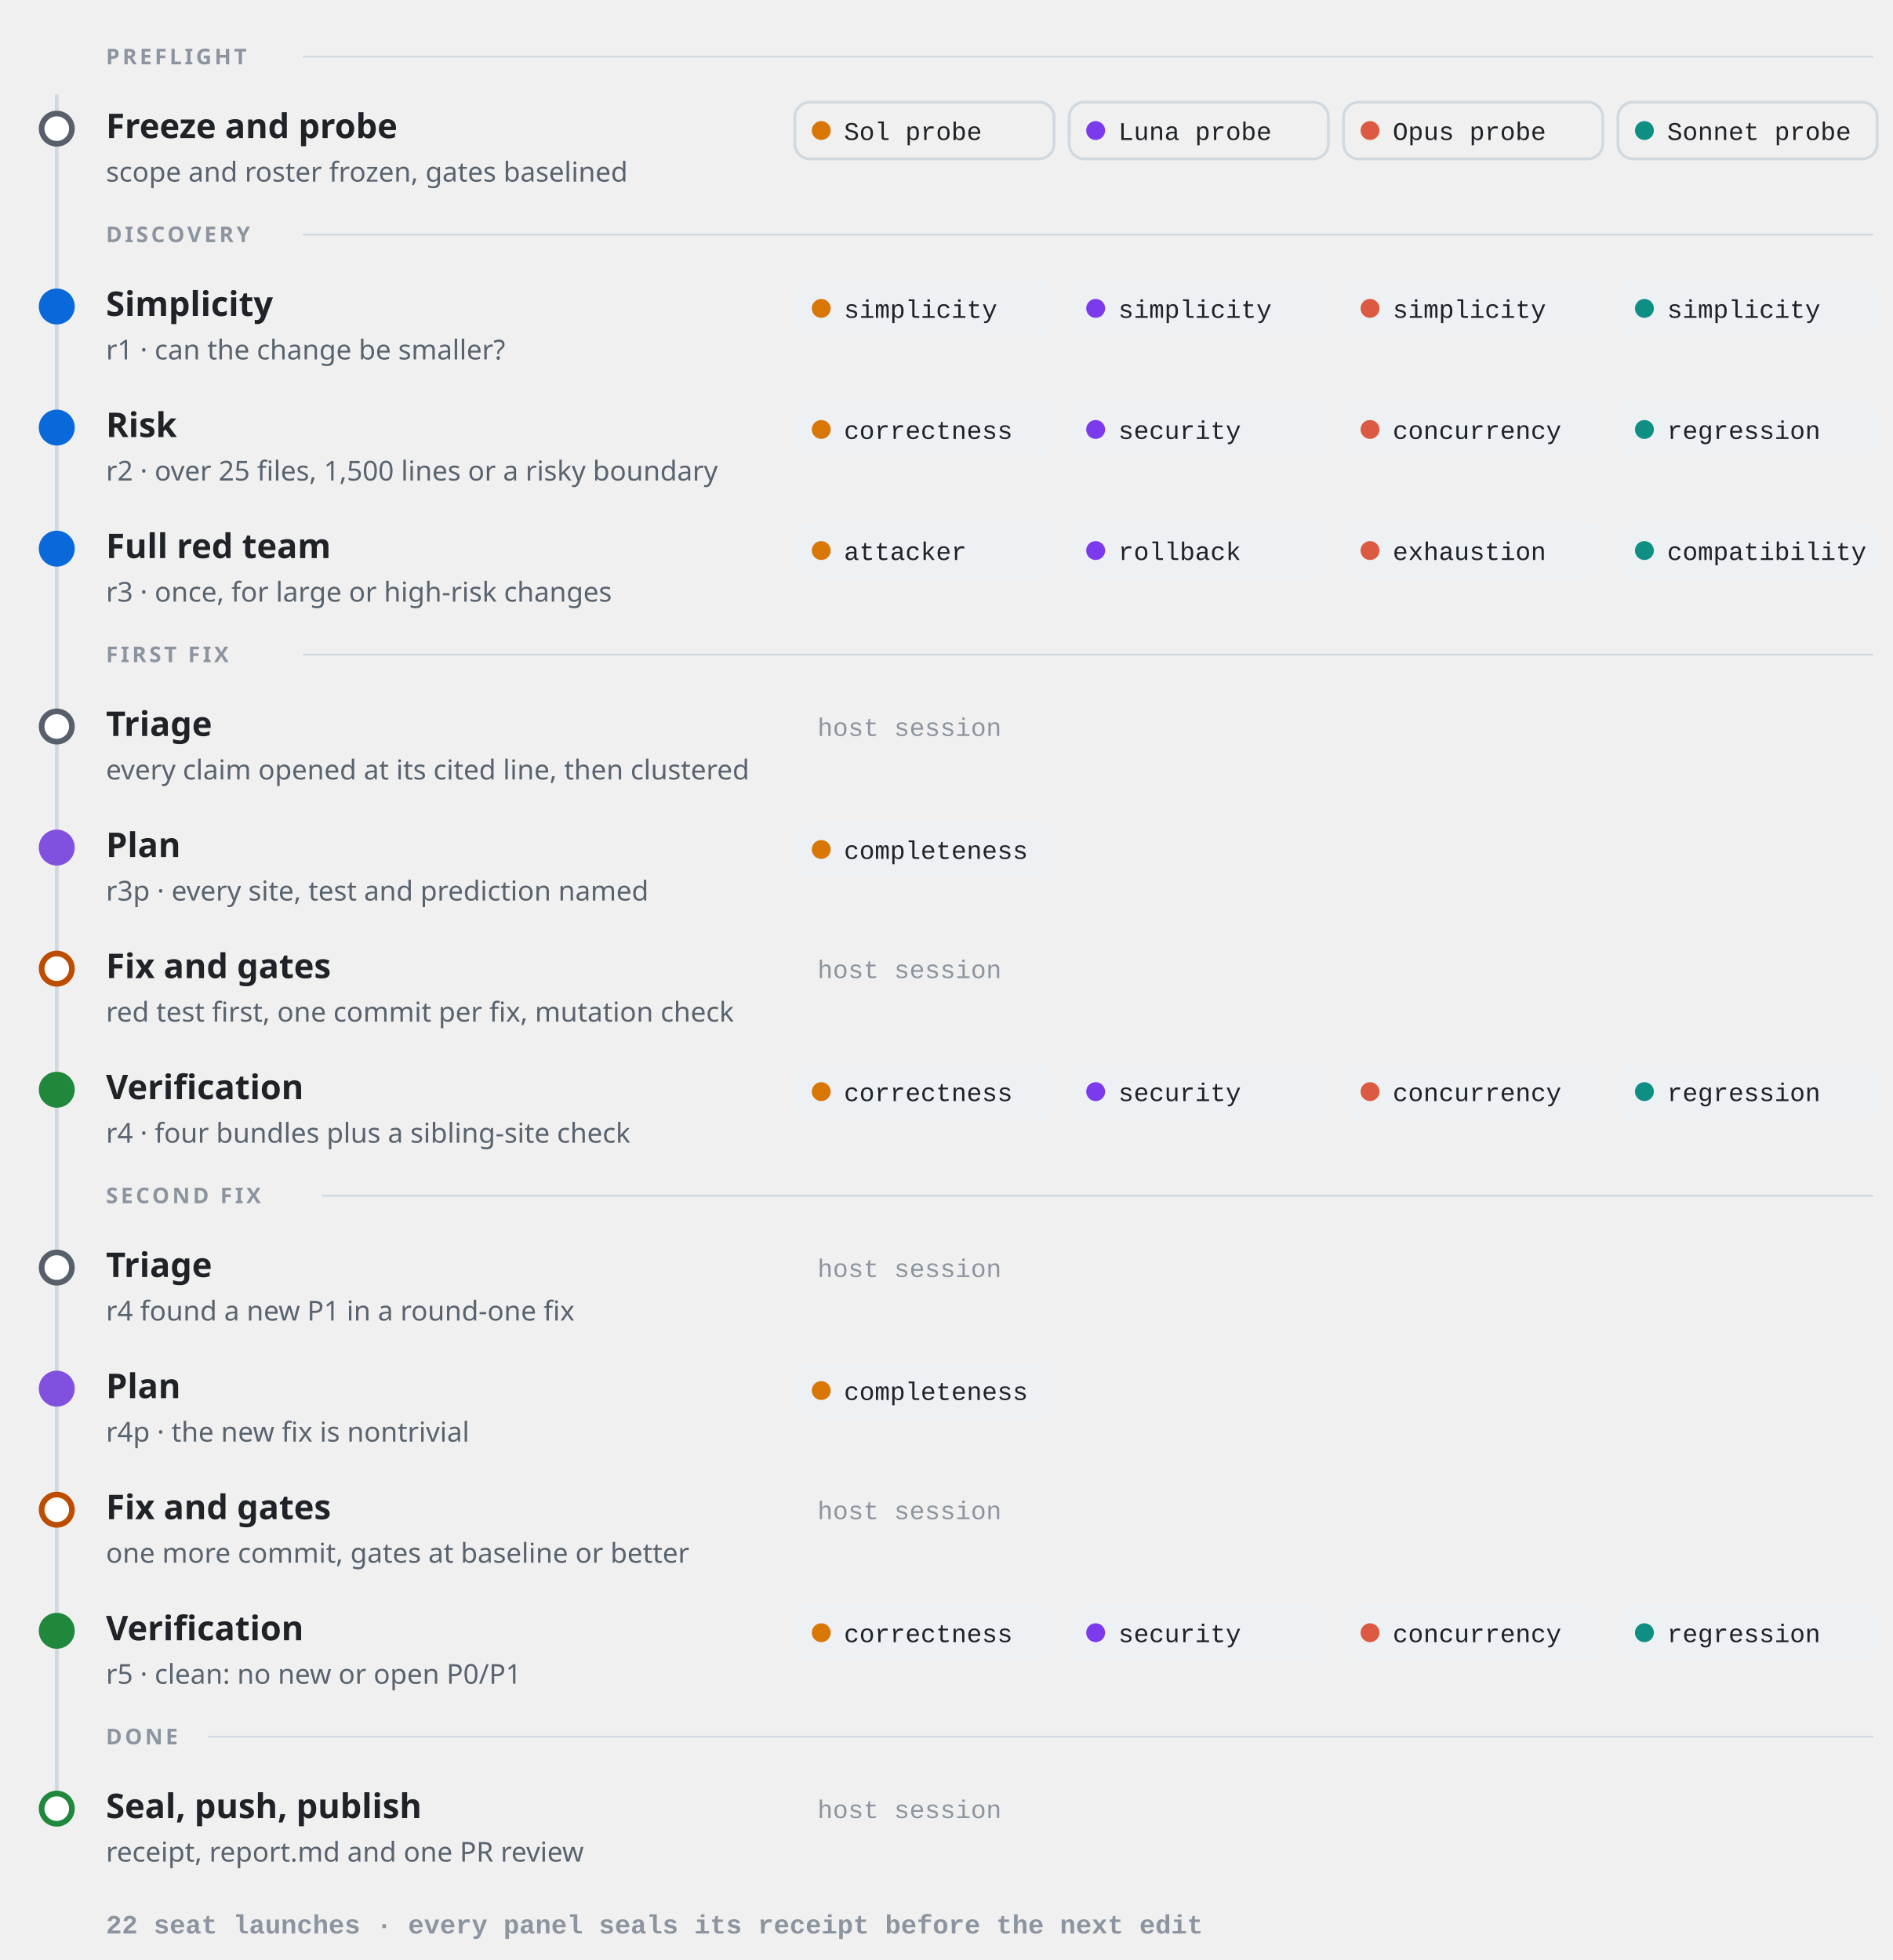
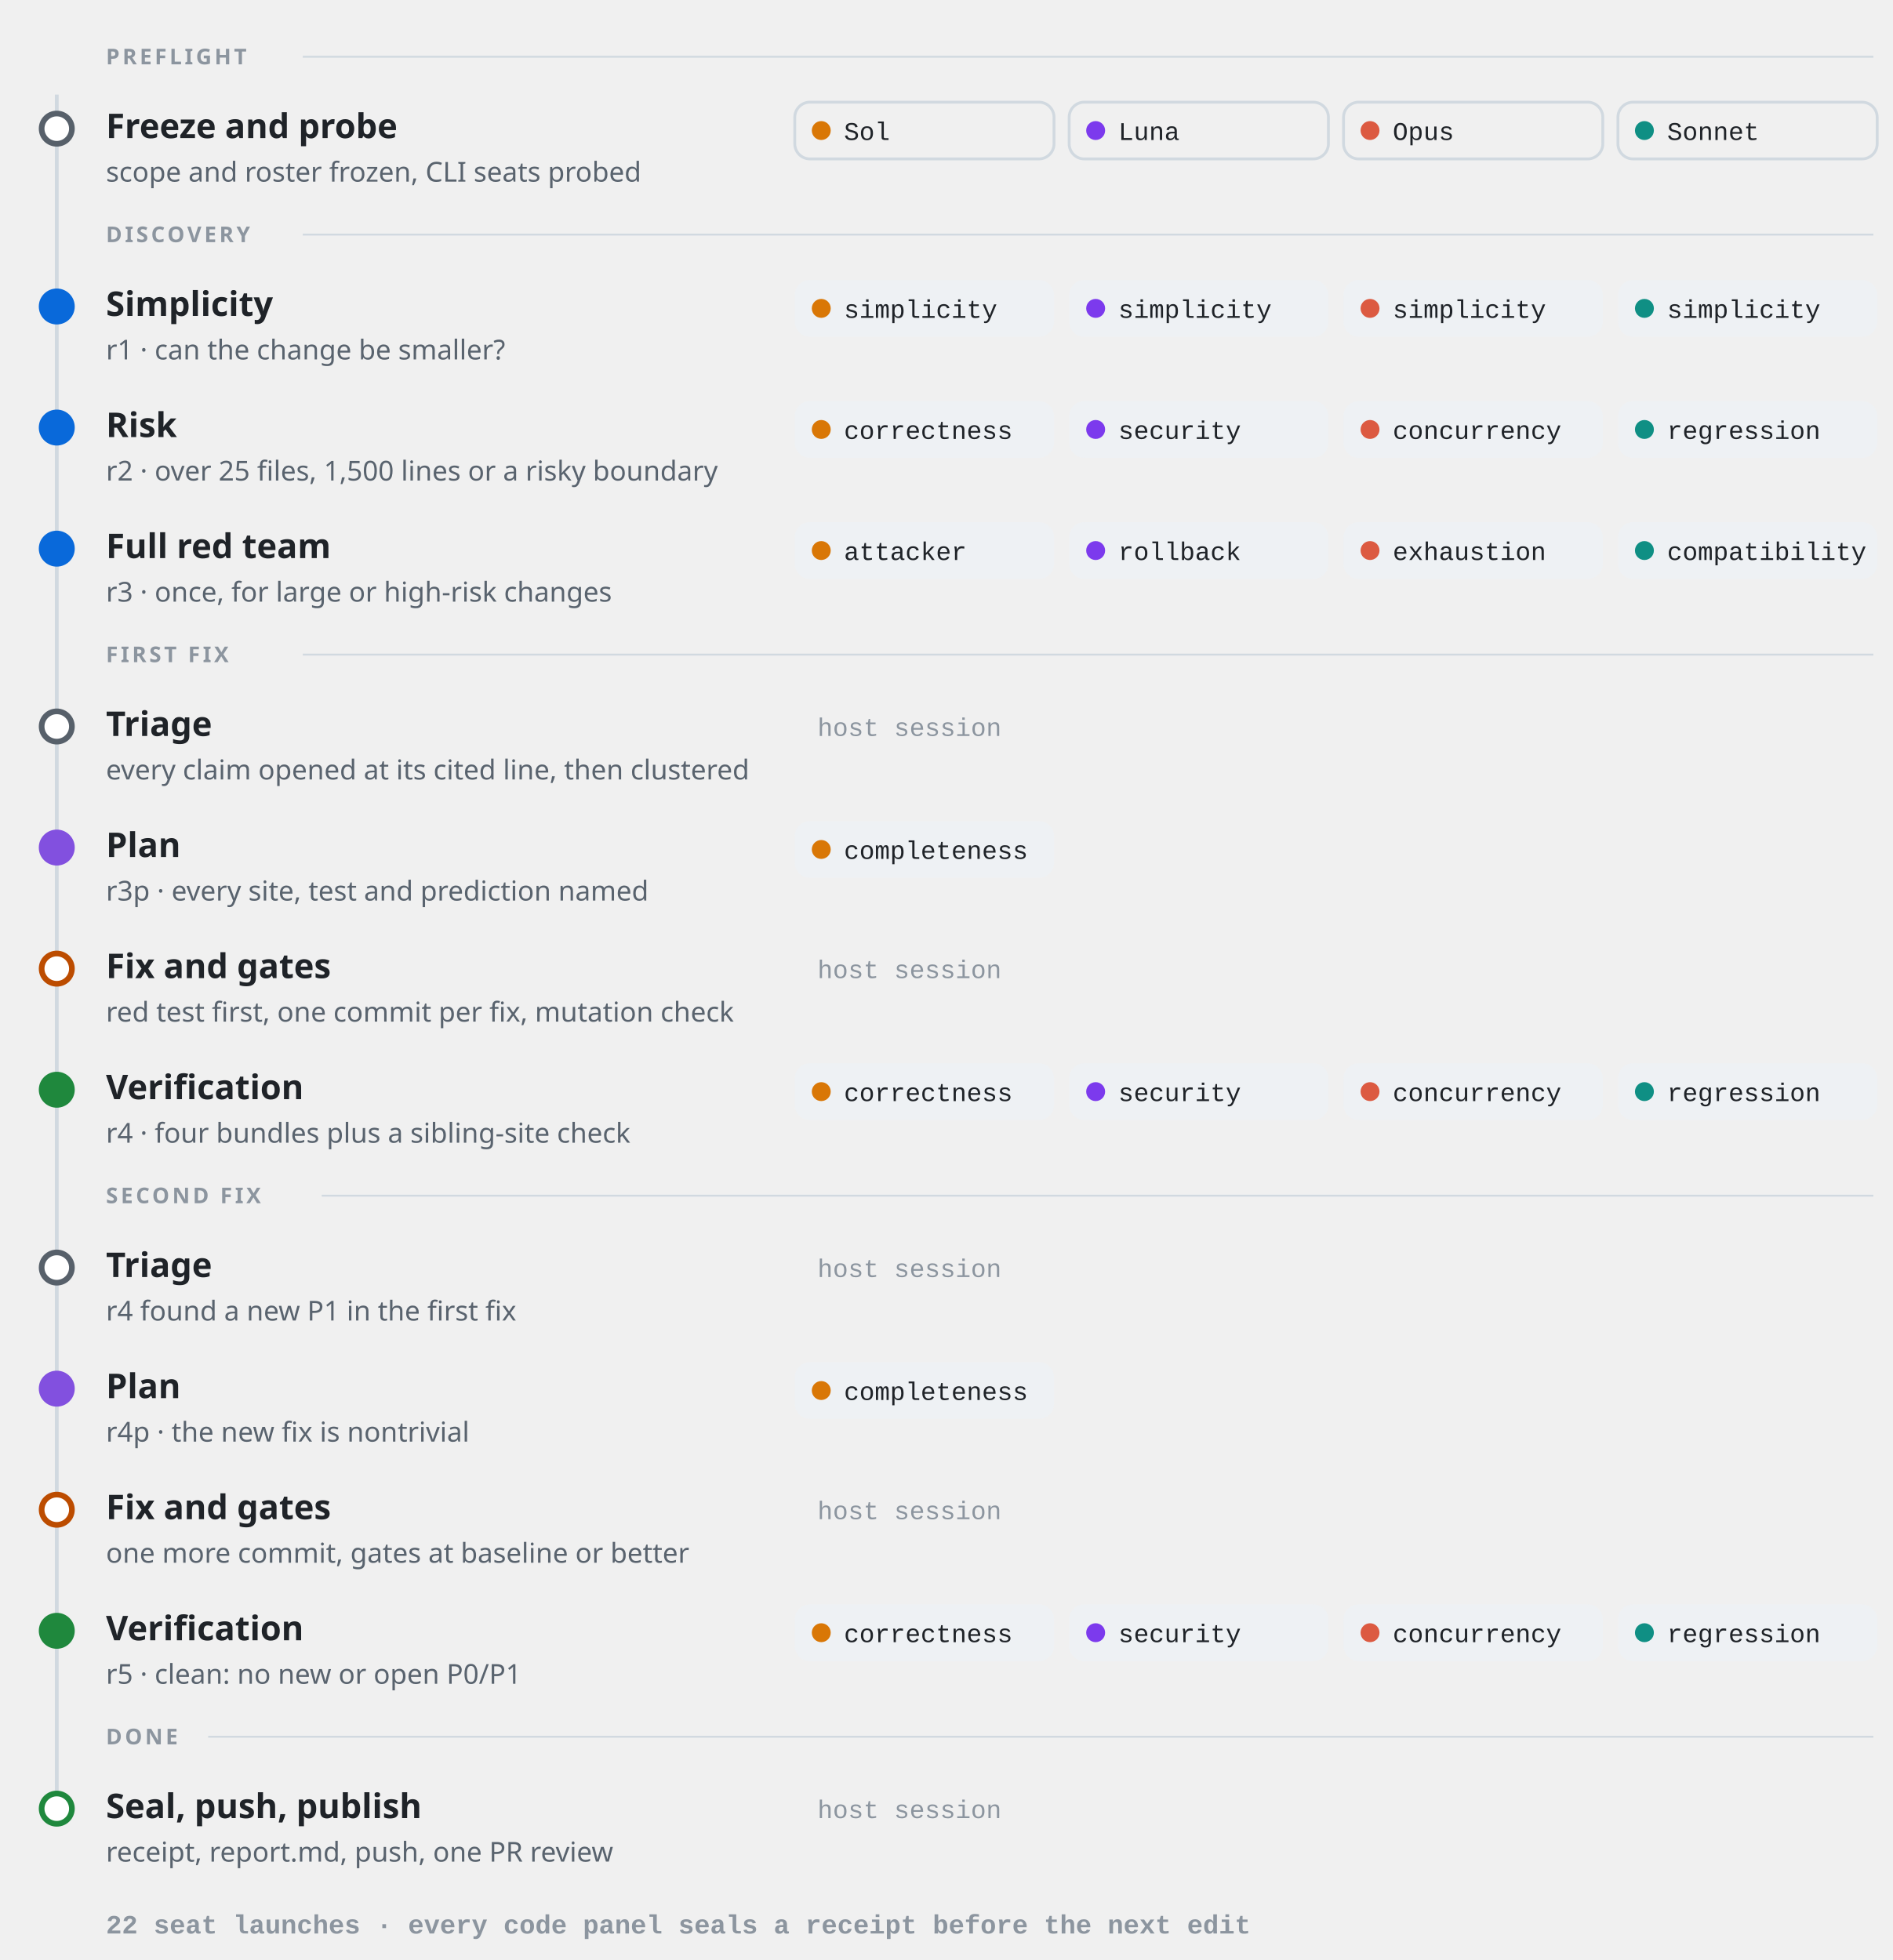
<svg xmlns="http://www.w3.org/2000/svg" viewBox="0 0 1000 1036" width="1000" height="1036" role="img" aria-label="A large, high-risk review, step by step">
  <line x1="30" y1="50" x2="30" y2="956" stroke="#d1d9e0" stroke-width="2" />
  <text x="56" y="34" font-family="-apple-system, BlinkMacSystemFont, 'Segoe UI', 'Noto Sans', Helvetica, Arial, sans-serif" font-size="11.5" font-weight="700" fill="#8c959f" text-anchor="start" letter-spacing="1.5">PREFLIGHT</text>
  <line x1="160" y1="30" x2="990" y2="30" stroke="#d1d9e0" stroke-width="1" />
  <circle cx="30" cy="68" r="8" fill="#ffffff" stroke="#57606a" stroke-width="3" />
  <text x="56" y="73" font-family="-apple-system, BlinkMacSystemFont, 'Segoe UI', 'Noto Sans', Helvetica, Arial, sans-serif" font-size="18" font-weight="650" fill="#1f2328" text-anchor="start">Freeze and probe</text>
-   <text x="56" y="96" font-family="-apple-system, BlinkMacSystemFont, 'Segoe UI', 'Noto Sans', Helvetica, Arial, sans-serif" font-size="14.5" font-weight="400" fill="#59636e" text-anchor="start">scope and roster frozen, gates baselined</text>
+   <text x="56" y="96" font-family="-apple-system, BlinkMacSystemFont, 'Segoe UI', 'Noto Sans', Helvetica, Arial, sans-serif" font-size="14.5" font-weight="400" fill="#59636e" text-anchor="start">scope and roster frozen, CLI seats probed</text>
  <rect x="420" y="54" width="137" height="30" rx="8" fill="none" stroke="#d1d9e0" stroke-width="1.5" />
  <circle cx="434" cy="69" r="5" fill="#d97706" />
-   <text x="446" y="74" font-family="ui-monospace, SFMono-Regular, 'SF Mono', Menlo, Consolas, 'Liberation Mono', monospace" font-size="13.5" font-weight="500" fill="#1f2328" text-anchor="start">Sol probe</text>
+   <text x="446" y="74" font-family="ui-monospace, SFMono-Regular, 'SF Mono', Menlo, Consolas, 'Liberation Mono', monospace" font-size="13.5" font-weight="500" fill="#1f2328" text-anchor="start">Sol</text>
  <rect x="565" y="54" width="137" height="30" rx="8" fill="none" stroke="#d1d9e0" stroke-width="1.5" />
  <circle cx="579" cy="69" r="5" fill="#7c3aed" />
-   <text x="591" y="74" font-family="ui-monospace, SFMono-Regular, 'SF Mono', Menlo, Consolas, 'Liberation Mono', monospace" font-size="13.5" font-weight="500" fill="#1f2328" text-anchor="start">Luna probe</text>
+   <text x="591" y="74" font-family="ui-monospace, SFMono-Regular, 'SF Mono', Menlo, Consolas, 'Liberation Mono', monospace" font-size="13.5" font-weight="500" fill="#1f2328" text-anchor="start">Luna</text>
  <rect x="710" y="54" width="137" height="30" rx="8" fill="none" stroke="#d1d9e0" stroke-width="1.5" />
  <circle cx="724" cy="69" r="5" fill="#dc5a41" />
-   <text x="736" y="74" font-family="ui-monospace, SFMono-Regular, 'SF Mono', Menlo, Consolas, 'Liberation Mono', monospace" font-size="13.5" font-weight="500" fill="#1f2328" text-anchor="start">Opus probe</text>
+   <text x="736" y="74" font-family="ui-monospace, SFMono-Regular, 'SF Mono', Menlo, Consolas, 'Liberation Mono', monospace" font-size="13.5" font-weight="500" fill="#1f2328" text-anchor="start">Opus</text>
  <rect x="855" y="54" width="137" height="30" rx="8" fill="none" stroke="#d1d9e0" stroke-width="1.5" />
  <circle cx="869" cy="69" r="5" fill="#0f8f84" />
-   <text x="881" y="74" font-family="ui-monospace, SFMono-Regular, 'SF Mono', Menlo, Consolas, 'Liberation Mono', monospace" font-size="13.5" font-weight="500" fill="#1f2328" text-anchor="start">Sonnet probe</text>
+   <text x="881" y="74" font-family="ui-monospace, SFMono-Regular, 'SF Mono', Menlo, Consolas, 'Liberation Mono', monospace" font-size="13.5" font-weight="500" fill="#1f2328" text-anchor="start">Sonnet</text>
  <text x="56" y="128" font-family="-apple-system, BlinkMacSystemFont, 'Segoe UI', 'Noto Sans', Helvetica, Arial, sans-serif" font-size="11.5" font-weight="700" fill="#8c959f" text-anchor="start" letter-spacing="1.5">DISCOVERY</text>
  <line x1="160" y1="124" x2="990" y2="124" stroke="#d1d9e0" stroke-width="1" />
  <circle cx="30" cy="162" r="8" fill="#0969da" stroke="#0969da" stroke-width="3" />
  <text x="56" y="167" font-family="-apple-system, BlinkMacSystemFont, 'Segoe UI', 'Noto Sans', Helvetica, Arial, sans-serif" font-size="18" font-weight="650" fill="#1f2328" text-anchor="start">Simplicity</text>
  <text x="56" y="190" font-family="-apple-system, BlinkMacSystemFont, 'Segoe UI', 'Noto Sans', Helvetica, Arial, sans-serif" font-size="14.5" font-weight="400" fill="#59636e" text-anchor="start">r1  ·  can the change be smaller?</text>
  <rect x="420" y="148" width="137" height="30" rx="8" fill="#eef1f4" stroke="none" stroke-width="1.5" />
  <circle cx="434" cy="163" r="5" fill="#d97706" />
  <text x="446" y="168" font-family="ui-monospace, SFMono-Regular, 'SF Mono', Menlo, Consolas, 'Liberation Mono', monospace" font-size="13.5" font-weight="500" fill="#1f2328" text-anchor="start">simplicity</text>
  <rect x="565" y="148" width="137" height="30" rx="8" fill="#eef1f4" stroke="none" stroke-width="1.5" />
  <circle cx="579" cy="163" r="5" fill="#7c3aed" />
  <text x="591" y="168" font-family="ui-monospace, SFMono-Regular, 'SF Mono', Menlo, Consolas, 'Liberation Mono', monospace" font-size="13.5" font-weight="500" fill="#1f2328" text-anchor="start">simplicity</text>
  <rect x="710" y="148" width="137" height="30" rx="8" fill="#eef1f4" stroke="none" stroke-width="1.5" />
  <circle cx="724" cy="163" r="5" fill="#dc5a41" />
  <text x="736" y="168" font-family="ui-monospace, SFMono-Regular, 'SF Mono', Menlo, Consolas, 'Liberation Mono', monospace" font-size="13.5" font-weight="500" fill="#1f2328" text-anchor="start">simplicity</text>
  <rect x="855" y="148" width="137" height="30" rx="8" fill="#eef1f4" stroke="none" stroke-width="1.5" />
  <circle cx="869" cy="163" r="5" fill="#0f8f84" />
  <text x="881" y="168" font-family="ui-monospace, SFMono-Regular, 'SF Mono', Menlo, Consolas, 'Liberation Mono', monospace" font-size="13.5" font-weight="500" fill="#1f2328" text-anchor="start">simplicity</text>
  <circle cx="30" cy="226" r="8" fill="#0969da" stroke="#0969da" stroke-width="3" />
  <text x="56" y="231" font-family="-apple-system, BlinkMacSystemFont, 'Segoe UI', 'Noto Sans', Helvetica, Arial, sans-serif" font-size="18" font-weight="650" fill="#1f2328" text-anchor="start">Risk</text>
  <text x="56" y="254" font-family="-apple-system, BlinkMacSystemFont, 'Segoe UI', 'Noto Sans', Helvetica, Arial, sans-serif" font-size="14.5" font-weight="400" fill="#59636e" text-anchor="start">r2  ·  over 25 files, 1,500 lines or a risky boundary</text>
  <rect x="420" y="212" width="137" height="30" rx="8" fill="#eef1f4" stroke="none" stroke-width="1.5" />
  <circle cx="434" cy="227" r="5" fill="#d97706" />
  <text x="446" y="232" font-family="ui-monospace, SFMono-Regular, 'SF Mono', Menlo, Consolas, 'Liberation Mono', monospace" font-size="13.5" font-weight="500" fill="#1f2328" text-anchor="start">correctness</text>
  <rect x="565" y="212" width="137" height="30" rx="8" fill="#eef1f4" stroke="none" stroke-width="1.5" />
  <circle cx="579" cy="227" r="5" fill="#7c3aed" />
  <text x="591" y="232" font-family="ui-monospace, SFMono-Regular, 'SF Mono', Menlo, Consolas, 'Liberation Mono', monospace" font-size="13.5" font-weight="500" fill="#1f2328" text-anchor="start">security</text>
  <rect x="710" y="212" width="137" height="30" rx="8" fill="#eef1f4" stroke="none" stroke-width="1.5" />
  <circle cx="724" cy="227" r="5" fill="#dc5a41" />
  <text x="736" y="232" font-family="ui-monospace, SFMono-Regular, 'SF Mono', Menlo, Consolas, 'Liberation Mono', monospace" font-size="13.5" font-weight="500" fill="#1f2328" text-anchor="start">concurrency</text>
  <rect x="855" y="212" width="137" height="30" rx="8" fill="#eef1f4" stroke="none" stroke-width="1.5" />
  <circle cx="869" cy="227" r="5" fill="#0f8f84" />
  <text x="881" y="232" font-family="ui-monospace, SFMono-Regular, 'SF Mono', Menlo, Consolas, 'Liberation Mono', monospace" font-size="13.5" font-weight="500" fill="#1f2328" text-anchor="start">regression</text>
  <circle cx="30" cy="290" r="8" fill="#0969da" stroke="#0969da" stroke-width="3" />
  <text x="56" y="295" font-family="-apple-system, BlinkMacSystemFont, 'Segoe UI', 'Noto Sans', Helvetica, Arial, sans-serif" font-size="18" font-weight="650" fill="#1f2328" text-anchor="start">Full red team</text>
  <text x="56" y="318" font-family="-apple-system, BlinkMacSystemFont, 'Segoe UI', 'Noto Sans', Helvetica, Arial, sans-serif" font-size="14.5" font-weight="400" fill="#59636e" text-anchor="start">r3  ·  once, for large or high-risk changes</text>
  <rect x="420" y="276" width="137" height="30" rx="8" fill="#eef1f4" stroke="none" stroke-width="1.5" />
  <circle cx="434" cy="291" r="5" fill="#d97706" />
  <text x="446" y="296" font-family="ui-monospace, SFMono-Regular, 'SF Mono', Menlo, Consolas, 'Liberation Mono', monospace" font-size="13.5" font-weight="500" fill="#1f2328" text-anchor="start">attacker</text>
  <rect x="565" y="276" width="137" height="30" rx="8" fill="#eef1f4" stroke="none" stroke-width="1.5" />
  <circle cx="579" cy="291" r="5" fill="#7c3aed" />
  <text x="591" y="296" font-family="ui-monospace, SFMono-Regular, 'SF Mono', Menlo, Consolas, 'Liberation Mono', monospace" font-size="13.5" font-weight="500" fill="#1f2328" text-anchor="start">rollback</text>
  <rect x="710" y="276" width="137" height="30" rx="8" fill="#eef1f4" stroke="none" stroke-width="1.5" />
  <circle cx="724" cy="291" r="5" fill="#dc5a41" />
  <text x="736" y="296" font-family="ui-monospace, SFMono-Regular, 'SF Mono', Menlo, Consolas, 'Liberation Mono', monospace" font-size="13.5" font-weight="500" fill="#1f2328" text-anchor="start">exhaustion</text>
  <rect x="855" y="276" width="137" height="30" rx="8" fill="#eef1f4" stroke="none" stroke-width="1.5" />
  <circle cx="869" cy="291" r="5" fill="#0f8f84" />
  <text x="881" y="296" font-family="ui-monospace, SFMono-Regular, 'SF Mono', Menlo, Consolas, 'Liberation Mono', monospace" font-size="13.5" font-weight="500" fill="#1f2328" text-anchor="start">compatibility</text>
  <text x="56" y="350" font-family="-apple-system, BlinkMacSystemFont, 'Segoe UI', 'Noto Sans', Helvetica, Arial, sans-serif" font-size="11.5" font-weight="700" fill="#8c959f" text-anchor="start" letter-spacing="1.5">FIRST FIX</text>
  <line x1="160" y1="346" x2="990" y2="346" stroke="#d1d9e0" stroke-width="1" />
  <circle cx="30" cy="384" r="8" fill="#ffffff" stroke="#57606a" stroke-width="3" />
  <text x="56" y="389" font-family="-apple-system, BlinkMacSystemFont, 'Segoe UI', 'Noto Sans', Helvetica, Arial, sans-serif" font-size="18" font-weight="650" fill="#1f2328" text-anchor="start">Triage</text>
  <text x="56" y="412" font-family="-apple-system, BlinkMacSystemFont, 'Segoe UI', 'Noto Sans', Helvetica, Arial, sans-serif" font-size="14.5" font-weight="400" fill="#59636e" text-anchor="start">every claim opened at its cited line, then clustered</text>
  <text x="432" y="389" font-family="ui-monospace, SFMono-Regular, 'SF Mono', Menlo, Consolas, 'Liberation Mono', monospace" font-size="13.5" font-weight="500" fill="#8c959f" text-anchor="start">host session</text>
  <circle cx="30" cy="448" r="8" fill="#8250df" stroke="#8250df" stroke-width="3" />
  <text x="56" y="453" font-family="-apple-system, BlinkMacSystemFont, 'Segoe UI', 'Noto Sans', Helvetica, Arial, sans-serif" font-size="18" font-weight="650" fill="#1f2328" text-anchor="start">Plan</text>
  <text x="56" y="476" font-family="-apple-system, BlinkMacSystemFont, 'Segoe UI', 'Noto Sans', Helvetica, Arial, sans-serif" font-size="14.5" font-weight="400" fill="#59636e" text-anchor="start">r3p  ·  every site, test and prediction named</text>
  <rect x="420" y="434" width="137" height="30" rx="8" fill="#eef1f4" stroke="none" stroke-width="1.5" />
  <circle cx="434" cy="449" r="5" fill="#d97706" />
  <text x="446" y="454" font-family="ui-monospace, SFMono-Regular, 'SF Mono', Menlo, Consolas, 'Liberation Mono', monospace" font-size="13.5" font-weight="500" fill="#1f2328" text-anchor="start">completeness</text>
  <circle cx="30" cy="512" r="8" fill="#ffffff" stroke="#bc4c00" stroke-width="3" />
  <text x="56" y="517" font-family="-apple-system, BlinkMacSystemFont, 'Segoe UI', 'Noto Sans', Helvetica, Arial, sans-serif" font-size="18" font-weight="650" fill="#1f2328" text-anchor="start">Fix and gates</text>
  <text x="56" y="540" font-family="-apple-system, BlinkMacSystemFont, 'Segoe UI', 'Noto Sans', Helvetica, Arial, sans-serif" font-size="14.5" font-weight="400" fill="#59636e" text-anchor="start">red test first, one commit per fix, mutation check</text>
  <text x="432" y="517" font-family="ui-monospace, SFMono-Regular, 'SF Mono', Menlo, Consolas, 'Liberation Mono', monospace" font-size="13.5" font-weight="500" fill="#8c959f" text-anchor="start">host session</text>
  <circle cx="30" cy="576" r="8" fill="#1f883d" stroke="#1f883d" stroke-width="3" />
  <text x="56" y="581" font-family="-apple-system, BlinkMacSystemFont, 'Segoe UI', 'Noto Sans', Helvetica, Arial, sans-serif" font-size="18" font-weight="650" fill="#1f2328" text-anchor="start">Verification</text>
  <text x="56" y="604" font-family="-apple-system, BlinkMacSystemFont, 'Segoe UI', 'Noto Sans', Helvetica, Arial, sans-serif" font-size="14.5" font-weight="400" fill="#59636e" text-anchor="start">r4  ·  four bundles plus a sibling-site check</text>
  <rect x="420" y="562" width="137" height="30" rx="8" fill="#eef1f4" stroke="none" stroke-width="1.5" />
  <circle cx="434" cy="577" r="5" fill="#d97706" />
  <text x="446" y="582" font-family="ui-monospace, SFMono-Regular, 'SF Mono', Menlo, Consolas, 'Liberation Mono', monospace" font-size="13.5" font-weight="500" fill="#1f2328" text-anchor="start">correctness</text>
  <rect x="565" y="562" width="137" height="30" rx="8" fill="#eef1f4" stroke="none" stroke-width="1.5" />
  <circle cx="579" cy="577" r="5" fill="#7c3aed" />
  <text x="591" y="582" font-family="ui-monospace, SFMono-Regular, 'SF Mono', Menlo, Consolas, 'Liberation Mono', monospace" font-size="13.5" font-weight="500" fill="#1f2328" text-anchor="start">security</text>
  <rect x="710" y="562" width="137" height="30" rx="8" fill="#eef1f4" stroke="none" stroke-width="1.5" />
  <circle cx="724" cy="577" r="5" fill="#dc5a41" />
  <text x="736" y="582" font-family="ui-monospace, SFMono-Regular, 'SF Mono', Menlo, Consolas, 'Liberation Mono', monospace" font-size="13.5" font-weight="500" fill="#1f2328" text-anchor="start">concurrency</text>
  <rect x="855" y="562" width="137" height="30" rx="8" fill="#eef1f4" stroke="none" stroke-width="1.5" />
  <circle cx="869" cy="577" r="5" fill="#0f8f84" />
  <text x="881" y="582" font-family="ui-monospace, SFMono-Regular, 'SF Mono', Menlo, Consolas, 'Liberation Mono', monospace" font-size="13.5" font-weight="500" fill="#1f2328" text-anchor="start">regression</text>
  <text x="56" y="636" font-family="-apple-system, BlinkMacSystemFont, 'Segoe UI', 'Noto Sans', Helvetica, Arial, sans-serif" font-size="11.5" font-weight="700" fill="#8c959f" text-anchor="start" letter-spacing="1.5">SECOND FIX</text>
  <line x1="170" y1="632" x2="990" y2="632" stroke="#d1d9e0" stroke-width="1" />
  <circle cx="30" cy="670" r="8" fill="#ffffff" stroke="#57606a" stroke-width="3" />
  <text x="56" y="675" font-family="-apple-system, BlinkMacSystemFont, 'Segoe UI', 'Noto Sans', Helvetica, Arial, sans-serif" font-size="18" font-weight="650" fill="#1f2328" text-anchor="start">Triage</text>
-   <text x="56" y="698" font-family="-apple-system, BlinkMacSystemFont, 'Segoe UI', 'Noto Sans', Helvetica, Arial, sans-serif" font-size="14.5" font-weight="400" fill="#59636e" text-anchor="start">r4 found a new P1 in a round-one fix</text>
+   <text x="56" y="698" font-family="-apple-system, BlinkMacSystemFont, 'Segoe UI', 'Noto Sans', Helvetica, Arial, sans-serif" font-size="14.5" font-weight="400" fill="#59636e" text-anchor="start">r4 found a new P1 in the first fix</text>
  <text x="432" y="675" font-family="ui-monospace, SFMono-Regular, 'SF Mono', Menlo, Consolas, 'Liberation Mono', monospace" font-size="13.5" font-weight="500" fill="#8c959f" text-anchor="start">host session</text>
  <circle cx="30" cy="734" r="8" fill="#8250df" stroke="#8250df" stroke-width="3" />
  <text x="56" y="739" font-family="-apple-system, BlinkMacSystemFont, 'Segoe UI', 'Noto Sans', Helvetica, Arial, sans-serif" font-size="18" font-weight="650" fill="#1f2328" text-anchor="start">Plan</text>
  <text x="56" y="762" font-family="-apple-system, BlinkMacSystemFont, 'Segoe UI', 'Noto Sans', Helvetica, Arial, sans-serif" font-size="14.5" font-weight="400" fill="#59636e" text-anchor="start">r4p  ·  the new fix is nontrivial</text>
  <rect x="420" y="720" width="137" height="30" rx="8" fill="#eef1f4" stroke="none" stroke-width="1.5" />
  <circle cx="434" cy="735" r="5" fill="#d97706" />
  <text x="446" y="740" font-family="ui-monospace, SFMono-Regular, 'SF Mono', Menlo, Consolas, 'Liberation Mono', monospace" font-size="13.5" font-weight="500" fill="#1f2328" text-anchor="start">completeness</text>
  <circle cx="30" cy="798" r="8" fill="#ffffff" stroke="#bc4c00" stroke-width="3" />
  <text x="56" y="803" font-family="-apple-system, BlinkMacSystemFont, 'Segoe UI', 'Noto Sans', Helvetica, Arial, sans-serif" font-size="18" font-weight="650" fill="#1f2328" text-anchor="start">Fix and gates</text>
  <text x="56" y="826" font-family="-apple-system, BlinkMacSystemFont, 'Segoe UI', 'Noto Sans', Helvetica, Arial, sans-serif" font-size="14.5" font-weight="400" fill="#59636e" text-anchor="start">one more commit, gates at baseline or better</text>
  <text x="432" y="803" font-family="ui-monospace, SFMono-Regular, 'SF Mono', Menlo, Consolas, 'Liberation Mono', monospace" font-size="13.5" font-weight="500" fill="#8c959f" text-anchor="start">host session</text>
  <circle cx="30" cy="862" r="8" fill="#1f883d" stroke="#1f883d" stroke-width="3" />
  <text x="56" y="867" font-family="-apple-system, BlinkMacSystemFont, 'Segoe UI', 'Noto Sans', Helvetica, Arial, sans-serif" font-size="18" font-weight="650" fill="#1f2328" text-anchor="start">Verification</text>
  <text x="56" y="890" font-family="-apple-system, BlinkMacSystemFont, 'Segoe UI', 'Noto Sans', Helvetica, Arial, sans-serif" font-size="14.5" font-weight="400" fill="#59636e" text-anchor="start">r5  ·  clean: no new or open P0/P1</text>
  <rect x="420" y="848" width="137" height="30" rx="8" fill="#eef1f4" stroke="none" stroke-width="1.5" />
  <circle cx="434" cy="863" r="5" fill="#d97706" />
  <text x="446" y="868" font-family="ui-monospace, SFMono-Regular, 'SF Mono', Menlo, Consolas, 'Liberation Mono', monospace" font-size="13.5" font-weight="500" fill="#1f2328" text-anchor="start">correctness</text>
  <rect x="565" y="848" width="137" height="30" rx="8" fill="#eef1f4" stroke="none" stroke-width="1.5" />
  <circle cx="579" cy="863" r="5" fill="#7c3aed" />
  <text x="591" y="868" font-family="ui-monospace, SFMono-Regular, 'SF Mono', Menlo, Consolas, 'Liberation Mono', monospace" font-size="13.5" font-weight="500" fill="#1f2328" text-anchor="start">security</text>
  <rect x="710" y="848" width="137" height="30" rx="8" fill="#eef1f4" stroke="none" stroke-width="1.5" />
  <circle cx="724" cy="863" r="5" fill="#dc5a41" />
  <text x="736" y="868" font-family="ui-monospace, SFMono-Regular, 'SF Mono', Menlo, Consolas, 'Liberation Mono', monospace" font-size="13.5" font-weight="500" fill="#1f2328" text-anchor="start">concurrency</text>
  <rect x="855" y="848" width="137" height="30" rx="8" fill="#eef1f4" stroke="none" stroke-width="1.5" />
  <circle cx="869" cy="863" r="5" fill="#0f8f84" />
  <text x="881" y="868" font-family="ui-monospace, SFMono-Regular, 'SF Mono', Menlo, Consolas, 'Liberation Mono', monospace" font-size="13.5" font-weight="500" fill="#1f2328" text-anchor="start">regression</text>
  <text x="56" y="922" font-family="-apple-system, BlinkMacSystemFont, 'Segoe UI', 'Noto Sans', Helvetica, Arial, sans-serif" font-size="11.5" font-weight="700" fill="#8c959f" text-anchor="start" letter-spacing="1.5">DONE</text>
  <line x1="110" y1="918" x2="990" y2="918" stroke="#d1d9e0" stroke-width="1" />
  <circle cx="30" cy="956" r="8" fill="#ffffff" stroke="#1f883d" stroke-width="3" />
  <text x="56" y="961" font-family="-apple-system, BlinkMacSystemFont, 'Segoe UI', 'Noto Sans', Helvetica, Arial, sans-serif" font-size="18" font-weight="650" fill="#1f2328" text-anchor="start">Seal, push, publish</text>
-   <text x="56" y="984" font-family="-apple-system, BlinkMacSystemFont, 'Segoe UI', 'Noto Sans', Helvetica, Arial, sans-serif" font-size="14.5" font-weight="400" fill="#59636e" text-anchor="start">receipt, report.md and one PR review</text>
+   <text x="56" y="984" font-family="-apple-system, BlinkMacSystemFont, 'Segoe UI', 'Noto Sans', Helvetica, Arial, sans-serif" font-size="14.5" font-weight="400" fill="#59636e" text-anchor="start">receipt, report.md, push, one PR review</text>
  <text x="432" y="961" font-family="ui-monospace, SFMono-Regular, 'SF Mono', Menlo, Consolas, 'Liberation Mono', monospace" font-size="13.5" font-weight="500" fill="#8c959f" text-anchor="start">host session</text>
-   <text x="56" y="1022" font-family="ui-monospace, SFMono-Regular, 'SF Mono', Menlo, Consolas, 'Liberation Mono', monospace" font-size="14" font-weight="600" fill="#8c959f" text-anchor="start">22 seat launches  ·  every panel seals its receipt before the next edit</text>
+   <text x="56" y="1022" font-family="ui-monospace, SFMono-Regular, 'SF Mono', Menlo, Consolas, 'Liberation Mono', monospace" font-size="14" font-weight="600" fill="#8c959f" text-anchor="start">22 seat launches  ·  every code panel seals a receipt before the next edit</text>
</svg>
